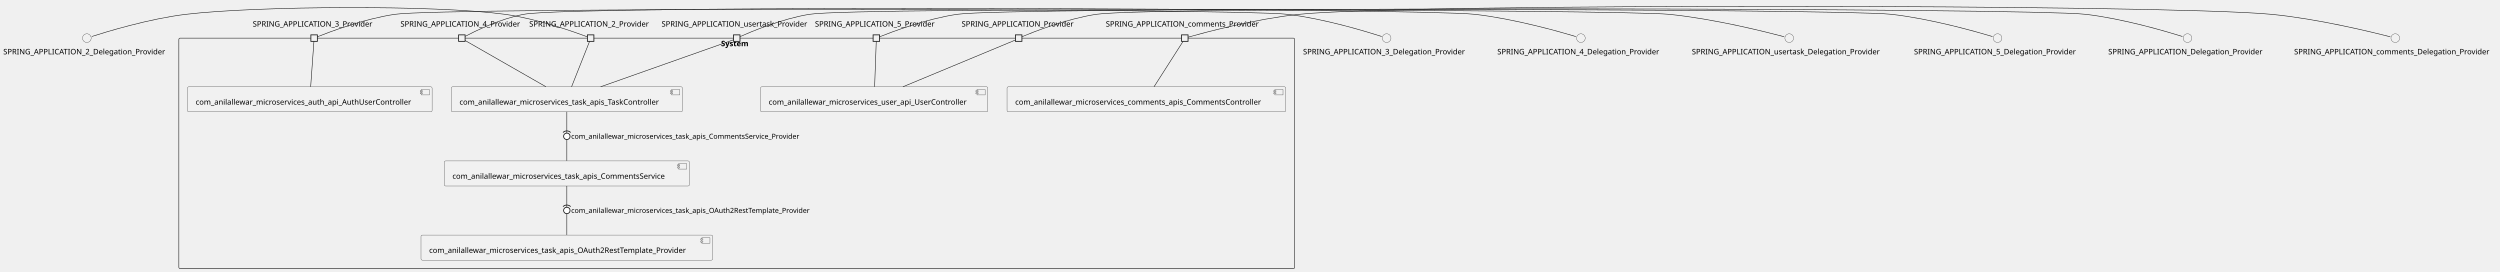
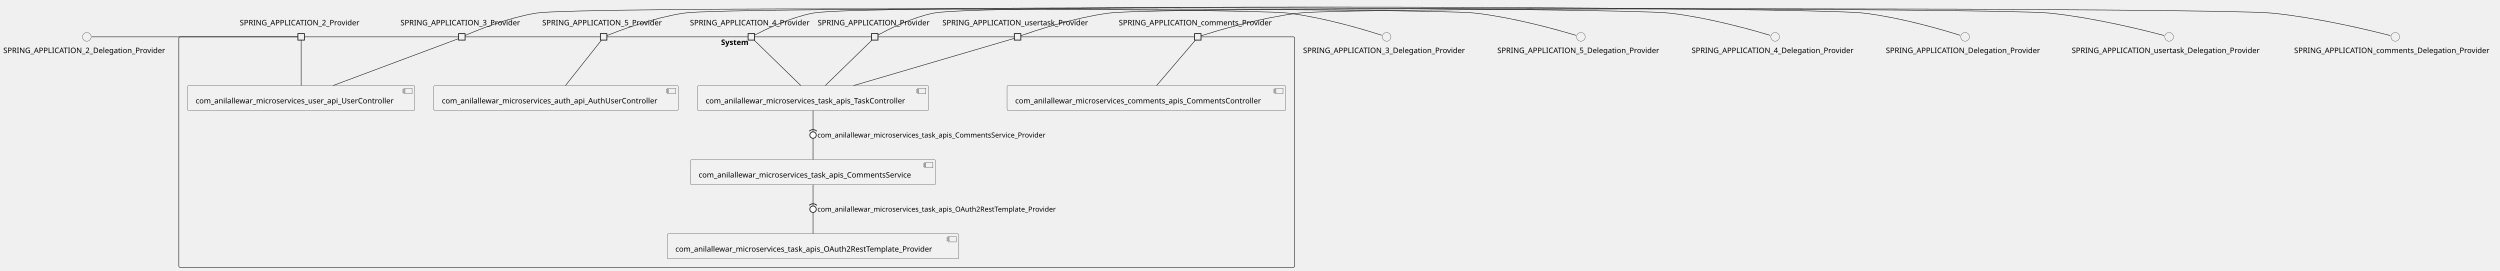
- <svg xmlns="http://www.w3.org/2000/svg" xmlns:xlink="http://www.w3.org/1999/xlink" contentStyleType="text/css" height="502px" preserveAspectRatio="none" style="width:4620px;height:502px;background:#FFFFFF;" version="1.1" viewBox="0 0 4620 502" width="4620px" zoomAndPan="magnify">
+ <svg xmlns="http://www.w3.org/2000/svg" xmlns:xlink="http://www.w3.org/1999/xlink" contentStyleType="text/css" height="500px" preserveAspectRatio="none" style="width:4620px;height:500px;background:#FFFFFF;" version="1.1" viewBox="0 0 4620 500" width="4620px" zoomAndPan="magnify">
  <defs />
  <g>
    <g id="cluster_System">
-       <rect fill="none" height="426" rx="2.5" ry="2.5" style="stroke:#181818;stroke-width:1.0;" width="2062" x="330.5" y="70.43" />
-       <text fill="#000000" font-family="sans-serif" font-size="14" font-weight="bold" lengthAdjust="spacing" textLength="58" x="1332.5" y="85.425">System</text>
+       <rect fill="none" height="426" rx="2.5" ry="2.5" style="stroke:#181818;stroke-width:1.0;" width="2062" x="330.5" y="68.11" />
+       <text fill="#000000" font-family="sans-serif" font-size="14" font-weight="bold" lengthAdjust="spacing" textLength="58" x="1332.5" y="83.105">System</text>
    </g>
    <g id="elem_com_anilallewar_microservices_auth_api_AuthUserController">
-       <a href="anilallewar-microservices-basics-spring-boot.repository#_-GOkas1nEe-rBdJ1Y54vIw" target="_top" title="anilallewar-microservices-basics-spring-boot.repository#_-GOkas1nEe-rBdJ1Y54vIw" xlink:actuate="onRequest" xlink:href="anilallewar-microservices-basics-spring-boot.repository#_-GOkas1nEe-rBdJ1Y54vIw" xlink:show="new" xlink:title="anilallewar-microservices-basics-spring-boot.repository#_-GOkas1nEe-rBdJ1Y54vIw" xlink:type="simple">
-         <rect fill="#F1F1F1" height="46.297" rx="2.5" ry="2.5" style="stroke:#181818;stroke-width:0.5;" width="452" x="346.5" y="160.43" />
-         <rect fill="#F1F1F1" height="10" style="stroke:#181818;stroke-width:0.5;" width="15" x="778.5" y="165.43" />
-         <rect fill="#F1F1F1" height="2" style="stroke:#181818;stroke-width:0.5;" width="4" x="776.5" y="167.43" />
-         <rect fill="#F1F1F1" height="2" style="stroke:#181818;stroke-width:0.5;" width="4" x="776.5" y="171.43" />
-         <text fill="#000000" font-family="sans-serif" font-size="14" lengthAdjust="spacing" textLength="412" x="361.5" y="193.425">com_anilallewar_microservices_auth_api_AuthUserController</text>
+       <a href="anilallewar-microservices-basics-spring-boot.repository#_mAIC2s4yEe-UVvVA1j5lKw" target="_top" title="anilallewar-microservices-basics-spring-boot.repository#_mAIC2s4yEe-UVvVA1j5lKw" xlink:actuate="onRequest" xlink:href="anilallewar-microservices-basics-spring-boot.repository#_mAIC2s4yEe-UVvVA1j5lKw" xlink:show="new" xlink:title="anilallewar-microservices-basics-spring-boot.repository#_mAIC2s4yEe-UVvVA1j5lKw" xlink:type="simple">
+         <rect fill="#F1F1F1" height="46.297" rx="2.5" ry="2.5" style="stroke:#181818;stroke-width:0.5;" width="452" x="801.5" y="158.11" />
+         <rect fill="#F1F1F1" height="10" style="stroke:#181818;stroke-width:0.5;" width="15" x="1233.5" y="163.11" />
+         <rect fill="#F1F1F1" height="2" style="stroke:#181818;stroke-width:0.5;" width="4" x="1231.5" y="165.11" />
+         <rect fill="#F1F1F1" height="2" style="stroke:#181818;stroke-width:0.5;" width="4" x="1231.5" y="169.11" />
+         <text fill="#000000" font-family="sans-serif" font-size="14" lengthAdjust="spacing" textLength="412" x="816.5" y="191.105">com_anilallewar_microservices_auth_api_AuthUserController</text>
      </a>
    </g>
    <g id="elem_com_anilallewar_microservices_comments_apis_CommentsController">
-       <a href="anilallewar-microservices-basics-spring-boot.repository#_-GOkas1nEe-rBdJ1Y54vIw" target="_top" title="anilallewar-microservices-basics-spring-boot.repository#_-GOkas1nEe-rBdJ1Y54vIw" xlink:actuate="onRequest" xlink:href="anilallewar-microservices-basics-spring-boot.repository#_-GOkas1nEe-rBdJ1Y54vIw" xlink:show="new" xlink:title="anilallewar-microservices-basics-spring-boot.repository#_-GOkas1nEe-rBdJ1Y54vIw" xlink:type="simple">
-         <rect fill="#F1F1F1" height="46.297" rx="2.5" ry="2.5" style="stroke:#181818;stroke-width:0.5;" width="515" x="1861" y="160.43" />
-         <rect fill="#F1F1F1" height="10" style="stroke:#181818;stroke-width:0.5;" width="15" x="2356" y="165.43" />
-         <rect fill="#F1F1F1" height="2" style="stroke:#181818;stroke-width:0.5;" width="4" x="2354" y="167.43" />
-         <rect fill="#F1F1F1" height="2" style="stroke:#181818;stroke-width:0.5;" width="4" x="2354" y="171.43" />
-         <text fill="#000000" font-family="sans-serif" font-size="14" lengthAdjust="spacing" textLength="475" x="1876" y="193.425">com_anilallewar_microservices_comments_apis_CommentsController</text>
+       <a href="anilallewar-microservices-basics-spring-boot.repository#_mAIC2s4yEe-UVvVA1j5lKw" target="_top" title="anilallewar-microservices-basics-spring-boot.repository#_mAIC2s4yEe-UVvVA1j5lKw" xlink:actuate="onRequest" xlink:href="anilallewar-microservices-basics-spring-boot.repository#_mAIC2s4yEe-UVvVA1j5lKw" xlink:show="new" xlink:title="anilallewar-microservices-basics-spring-boot.repository#_mAIC2s4yEe-UVvVA1j5lKw" xlink:type="simple">
+         <rect fill="#F1F1F1" height="46.297" rx="2.5" ry="2.5" style="stroke:#181818;stroke-width:0.5;" width="515" x="1861" y="158.11" />
+         <rect fill="#F1F1F1" height="10" style="stroke:#181818;stroke-width:0.5;" width="15" x="2356" y="163.11" />
+         <rect fill="#F1F1F1" height="2" style="stroke:#181818;stroke-width:0.5;" width="4" x="2354" y="165.11" />
+         <rect fill="#F1F1F1" height="2" style="stroke:#181818;stroke-width:0.5;" width="4" x="2354" y="169.11" />
+         <text fill="#000000" font-family="sans-serif" font-size="14" lengthAdjust="spacing" textLength="475" x="1876" y="191.105">com_anilallewar_microservices_comments_apis_CommentsController</text>
      </a>
    </g>
    <g id="elem_com_anilallewar_microservices_task_apis_CommentsService">
-       <a href="anilallewar-microservices-basics-spring-boot.repository#_-GOkas1nEe-rBdJ1Y54vIw" target="_top" title="anilallewar-microservices-basics-spring-boot.repository#_-GOkas1nEe-rBdJ1Y54vIw" xlink:actuate="onRequest" xlink:href="anilallewar-microservices-basics-spring-boot.repository#_-GOkas1nEe-rBdJ1Y54vIw" xlink:show="new" xlink:title="anilallewar-microservices-basics-spring-boot.repository#_-GOkas1nEe-rBdJ1Y54vIw" xlink:type="simple">
-         <rect fill="#F1F1F1" height="46.297" rx="2.5" ry="2.5" style="stroke:#181818;stroke-width:0.5;" width="453" x="821" y="297.43" />
-         <rect fill="#F1F1F1" height="10" style="stroke:#181818;stroke-width:0.5;" width="15" x="1254" y="302.43" />
-         <rect fill="#F1F1F1" height="2" style="stroke:#181818;stroke-width:0.5;" width="4" x="1252" y="304.43" />
-         <rect fill="#F1F1F1" height="2" style="stroke:#181818;stroke-width:0.5;" width="4" x="1252" y="308.43" />
-         <text fill="#000000" font-family="sans-serif" font-size="14" lengthAdjust="spacing" textLength="413" x="836" y="330.425">com_anilallewar_microservices_task_apis_CommentsService</text>
+       <a href="anilallewar-microservices-basics-spring-boot.repository#_mAIC2s4yEe-UVvVA1j5lKw" target="_top" title="anilallewar-microservices-basics-spring-boot.repository#_mAIC2s4yEe-UVvVA1j5lKw" xlink:actuate="onRequest" xlink:href="anilallewar-microservices-basics-spring-boot.repository#_mAIC2s4yEe-UVvVA1j5lKw" xlink:show="new" xlink:title="anilallewar-microservices-basics-spring-boot.repository#_mAIC2s4yEe-UVvVA1j5lKw" xlink:type="simple">
+         <rect fill="#F1F1F1" height="46.297" rx="2.5" ry="2.5" style="stroke:#181818;stroke-width:0.5;" width="453" x="1276" y="295.11" />
+         <rect fill="#F1F1F1" height="10" style="stroke:#181818;stroke-width:0.5;" width="15" x="1709" y="300.11" />
+         <rect fill="#F1F1F1" height="2" style="stroke:#181818;stroke-width:0.5;" width="4" x="1707" y="302.11" />
+         <rect fill="#F1F1F1" height="2" style="stroke:#181818;stroke-width:0.5;" width="4" x="1707" y="306.11" />
+         <text fill="#000000" font-family="sans-serif" font-size="14" lengthAdjust="spacing" textLength="413" x="1291" y="328.105">com_anilallewar_microservices_task_apis_CommentsService</text>
      </a>
    </g>
    <g id="elem_com_anilallewar_microservices_task_apis_OAuth2RestTemplate_Provider">
-       <a href="anilallewar-microservices-basics-spring-boot.repository#_-GOkas1nEe-rBdJ1Y54vIw" target="_top" title="anilallewar-microservices-basics-spring-boot.repository#_-GOkas1nEe-rBdJ1Y54vIw" xlink:actuate="onRequest" xlink:href="anilallewar-microservices-basics-spring-boot.repository#_-GOkas1nEe-rBdJ1Y54vIw" xlink:show="new" xlink:title="anilallewar-microservices-basics-spring-boot.repository#_-GOkas1nEe-rBdJ1Y54vIw" xlink:type="simple">
-         <rect fill="#F1F1F1" height="46.297" rx="2.5" ry="2.5" style="stroke:#181818;stroke-width:0.5;" width="539" x="778" y="434.43" />
-         <rect fill="#F1F1F1" height="10" style="stroke:#181818;stroke-width:0.5;" width="15" x="1297" y="439.43" />
-         <rect fill="#F1F1F1" height="2" style="stroke:#181818;stroke-width:0.5;" width="4" x="1295" y="441.43" />
-         <rect fill="#F1F1F1" height="2" style="stroke:#181818;stroke-width:0.5;" width="4" x="1295" y="445.43" />
-         <text fill="#000000" font-family="sans-serif" font-size="14" lengthAdjust="spacing" textLength="499" x="793" y="467.425">com_anilallewar_microservices_task_apis_OAuth2RestTemplate_Provider</text>
+       <a href="anilallewar-microservices-basics-spring-boot.repository#_mAIC2s4yEe-UVvVA1j5lKw" target="_top" title="anilallewar-microservices-basics-spring-boot.repository#_mAIC2s4yEe-UVvVA1j5lKw" xlink:actuate="onRequest" xlink:href="anilallewar-microservices-basics-spring-boot.repository#_mAIC2s4yEe-UVvVA1j5lKw" xlink:show="new" xlink:title="anilallewar-microservices-basics-spring-boot.repository#_mAIC2s4yEe-UVvVA1j5lKw" xlink:type="simple">
+         <rect fill="#F1F1F1" height="46.297" rx="2.5" ry="2.5" style="stroke:#181818;stroke-width:0.5;" width="539" x="1233" y="432.11" />
+         <rect fill="#F1F1F1" height="10" style="stroke:#181818;stroke-width:0.5;" width="15" x="1752" y="437.11" />
+         <rect fill="#F1F1F1" height="2" style="stroke:#181818;stroke-width:0.5;" width="4" x="1750" y="439.11" />
+         <rect fill="#F1F1F1" height="2" style="stroke:#181818;stroke-width:0.5;" width="4" x="1750" y="443.11" />
+         <text fill="#000000" font-family="sans-serif" font-size="14" lengthAdjust="spacing" textLength="499" x="1248" y="465.105">com_anilallewar_microservices_task_apis_OAuth2RestTemplate_Provider</text>
      </a>
    </g>
    <g id="elem_com_anilallewar_microservices_task_apis_TaskController">
-       <a href="anilallewar-microservices-basics-spring-boot.repository#_-GOkas1nEe-rBdJ1Y54vIw" target="_top" title="anilallewar-microservices-basics-spring-boot.repository#_-GOkas1nEe-rBdJ1Y54vIw" xlink:actuate="onRequest" xlink:href="anilallewar-microservices-basics-spring-boot.repository#_-GOkas1nEe-rBdJ1Y54vIw" xlink:show="new" xlink:title="anilallewar-microservices-basics-spring-boot.repository#_-GOkas1nEe-rBdJ1Y54vIw" xlink:type="simple">
-         <rect fill="#F1F1F1" height="46.297" rx="2.5" ry="2.5" style="stroke:#181818;stroke-width:0.5;" width="427" x="834" y="160.43" />
-         <rect fill="#F1F1F1" height="10" style="stroke:#181818;stroke-width:0.5;" width="15" x="1241" y="165.43" />
-         <rect fill="#F1F1F1" height="2" style="stroke:#181818;stroke-width:0.5;" width="4" x="1239" y="167.43" />
-         <rect fill="#F1F1F1" height="2" style="stroke:#181818;stroke-width:0.5;" width="4" x="1239" y="171.43" />
-         <text fill="#000000" font-family="sans-serif" font-size="14" lengthAdjust="spacing" textLength="387" x="849" y="193.425">com_anilallewar_microservices_task_apis_TaskController</text>
+       <a href="anilallewar-microservices-basics-spring-boot.repository#_mAIC2s4yEe-UVvVA1j5lKw" target="_top" title="anilallewar-microservices-basics-spring-boot.repository#_mAIC2s4yEe-UVvVA1j5lKw" xlink:actuate="onRequest" xlink:href="anilallewar-microservices-basics-spring-boot.repository#_mAIC2s4yEe-UVvVA1j5lKw" xlink:show="new" xlink:title="anilallewar-microservices-basics-spring-boot.repository#_mAIC2s4yEe-UVvVA1j5lKw" xlink:type="simple">
+         <rect fill="#F1F1F1" height="46.297" rx="2.5" ry="2.5" style="stroke:#181818;stroke-width:0.5;" width="427" x="1289" y="158.11" />
+         <rect fill="#F1F1F1" height="10" style="stroke:#181818;stroke-width:0.5;" width="15" x="1696" y="163.11" />
+         <rect fill="#F1F1F1" height="2" style="stroke:#181818;stroke-width:0.5;" width="4" x="1694" y="165.11" />
+         <rect fill="#F1F1F1" height="2" style="stroke:#181818;stroke-width:0.5;" width="4" x="1694" y="169.11" />
+         <text fill="#000000" font-family="sans-serif" font-size="14" lengthAdjust="spacing" textLength="387" x="1304" y="191.105">com_anilallewar_microservices_task_apis_TaskController</text>
      </a>
    </g>
    <g id="elem_com_anilallewar_microservices_user_api_UserController">
-       <a href="anilallewar-microservices-basics-spring-boot.repository#_-GOkas1nEe-rBdJ1Y54vIw" target="_top" title="anilallewar-microservices-basics-spring-boot.repository#_-GOkas1nEe-rBdJ1Y54vIw" xlink:actuate="onRequest" xlink:href="anilallewar-microservices-basics-spring-boot.repository#_-GOkas1nEe-rBdJ1Y54vIw" xlink:show="new" xlink:title="anilallewar-microservices-basics-spring-boot.repository#_-GOkas1nEe-rBdJ1Y54vIw" xlink:type="simple">
-         <rect fill="#F1F1F1" height="46.297" rx="2.5" ry="2.5" style="stroke:#181818;stroke-width:0.5;" width="420" x="1405.5" y="160.43" />
-         <rect fill="#F1F1F1" height="10" style="stroke:#181818;stroke-width:0.5;" width="15" x="1805.5" y="165.43" />
-         <rect fill="#F1F1F1" height="2" style="stroke:#181818;stroke-width:0.5;" width="4" x="1803.5" y="167.43" />
-         <rect fill="#F1F1F1" height="2" style="stroke:#181818;stroke-width:0.5;" width="4" x="1803.5" y="171.43" />
-         <text fill="#000000" font-family="sans-serif" font-size="14" lengthAdjust="spacing" textLength="380" x="1420.5" y="193.425">com_anilallewar_microservices_user_api_UserController</text>
+       <a href="anilallewar-microservices-basics-spring-boot.repository#_mAIC2s4yEe-UVvVA1j5lKw" target="_top" title="anilallewar-microservices-basics-spring-boot.repository#_mAIC2s4yEe-UVvVA1j5lKw" xlink:actuate="onRequest" xlink:href="anilallewar-microservices-basics-spring-boot.repository#_mAIC2s4yEe-UVvVA1j5lKw" xlink:show="new" xlink:title="anilallewar-microservices-basics-spring-boot.repository#_mAIC2s4yEe-UVvVA1j5lKw" xlink:type="simple">
+         <rect fill="#F1F1F1" height="46.297" rx="2.5" ry="2.5" style="stroke:#181818;stroke-width:0.5;" width="420" x="346.5" y="158.11" />
+         <rect fill="#F1F1F1" height="10" style="stroke:#181818;stroke-width:0.5;" width="15" x="746.5" y="163.11" />
+         <rect fill="#F1F1F1" height="2" style="stroke:#181818;stroke-width:0.5;" width="4" x="744.5" y="165.11" />
+         <rect fill="#F1F1F1" height="2" style="stroke:#181818;stroke-width:0.5;" width="4" x="744.5" y="169.11" />
+         <text fill="#000000" font-family="sans-serif" font-size="14" lengthAdjust="spacing" textLength="380" x="361.5" y="191.105">com_anilallewar_microservices_user_api_UserController</text>
      </a>
    </g>
-     <text fill="#000000" font-family="sans-serif" font-size="14" lengthAdjust="spacing" textLength="227" x="978" y="49.128">SPRING_APPLICATION_2_Provider</text>
-     <rect fill="#F1F1F1" height="12" style="stroke:#181818;stroke-width:1.5;" width="12" x="1085.5" y="64.43" />
-     <text fill="#000000" font-family="sans-serif" font-size="14" lengthAdjust="spacing" textLength="227" x="467" y="49.128">SPRING_APPLICATION_3_Provider</text>
-     <rect fill="#F1F1F1" height="12" style="stroke:#181818;stroke-width:1.5;" width="12" x="574.5" y="64.43" />
-     <text fill="#000000" font-family="sans-serif" font-size="14" lengthAdjust="spacing" textLength="227" x="740" y="49.128">SPRING_APPLICATION_4_Provider</text>
-     <rect fill="#F1F1F1" height="12" style="stroke:#181818;stroke-width:1.5;" width="12" x="847.5" y="64.43" />
-     <text fill="#000000" font-family="sans-serif" font-size="14" lengthAdjust="spacing" textLength="227" x="1506" y="49.128">SPRING_APPLICATION_5_Provider</text>
-     <rect fill="#F1F1F1" height="12" style="stroke:#181818;stroke-width:1.5;" width="12" x="1613.5" y="64.43" />
-     <text fill="#000000" font-family="sans-serif" font-size="14" lengthAdjust="spacing" textLength="211" x="1777" y="49.128">SPRING_APPLICATION_Provider</text>
-     <rect fill="#F1F1F1" height="12" style="stroke:#181818;stroke-width:1.5;" width="12" x="1876.5" y="64.43" />
-     <text fill="#000000" font-family="sans-serif" font-size="14" lengthAdjust="spacing" textLength="292" x="2043.5" y="49.128">SPRING_APPLICATION_comments_Provider</text>
-     <rect fill="#F1F1F1" height="12" style="stroke:#181818;stroke-width:1.5;" width="12" x="2183.5" y="64.43" />
-     <text fill="#000000" font-family="sans-serif" font-size="14" lengthAdjust="spacing" textLength="278" x="1222.5" y="49.128">SPRING_APPLICATION_usertask_Provider</text>
-     <rect fill="#F1F1F1" height="12" style="stroke:#181818;stroke-width:1.5;" width="12" x="1355.5" y="64.43" />
+     <text fill="#000000" font-family="sans-serif" font-size="14" lengthAdjust="spacing" textLength="227" x="443" y="46.808">SPRING_APPLICATION_2_Provider</text>
+     <rect fill="#F1F1F1" height="12" style="stroke:#181818;stroke-width:1.5;" width="12" x="550.5" y="62.11" />
+     <text fill="#000000" font-family="sans-serif" font-size="14" lengthAdjust="spacing" textLength="227" x="740" y="46.808">SPRING_APPLICATION_3_Provider</text>
+     <rect fill="#F1F1F1" height="12" style="stroke:#181818;stroke-width:1.5;" width="12" x="847.5" y="62.11" />
+     <text fill="#000000" font-family="sans-serif" font-size="14" lengthAdjust="spacing" textLength="227" x="1275" y="46.808">SPRING_APPLICATION_4_Provider</text>
+     <rect fill="#F1F1F1" height="12" style="stroke:#181818;stroke-width:1.5;" width="12" x="1382.5" y="62.11" />
+     <text fill="#000000" font-family="sans-serif" font-size="14" lengthAdjust="spacing" textLength="227" x="1002" y="46.808">SPRING_APPLICATION_5_Provider</text>
+     <rect fill="#F1F1F1" height="12" style="stroke:#181818;stroke-width:1.5;" width="12" x="1109.5" y="62.11" />
+     <text fill="#000000" font-family="sans-serif" font-size="14" lengthAdjust="spacing" textLength="211" x="1511" y="46.808">SPRING_APPLICATION_Provider</text>
+     <rect fill="#F1F1F1" height="12" style="stroke:#181818;stroke-width:1.5;" width="12" x="1610.5" y="62.11" />
+     <text fill="#000000" font-family="sans-serif" font-size="14" lengthAdjust="spacing" textLength="292" x="2067.5" y="46.808">SPRING_APPLICATION_comments_Provider</text>
+     <rect fill="#F1F1F1" height="12" style="stroke:#181818;stroke-width:1.5;" width="12" x="2207.5" y="62.11" />
+     <text fill="#000000" font-family="sans-serif" font-size="14" lengthAdjust="spacing" textLength="278" x="1741.5" y="46.808">SPRING_APPLICATION_usertask_Provider</text>
+     <rect fill="#F1F1F1" height="12" style="stroke:#181818;stroke-width:1.5;" width="12" x="1874.5" y="62.11" />
    <g id="elem_SPRING_APPLICATION_2_Delegation_Provider">
-       <ellipse cx="160.5" cy="70.43" fill="#F1F1F1" rx="8" ry="8" style="stroke:#181818;stroke-width:0.5;" />
-       <text fill="#000000" font-family="sans-serif" font-size="14" lengthAdjust="spacing" textLength="309" x="6" y="100.425">SPRING_APPLICATION_2_Delegation_Provider</text>
+       <ellipse cx="160.5" cy="68.11" fill="#F1F1F1" rx="8" ry="8" style="stroke:#181818;stroke-width:0.5;" />
+       <text fill="#000000" font-family="sans-serif" font-size="14" lengthAdjust="spacing" textLength="309" x="6" y="98.105">SPRING_APPLICATION_2_Delegation_Provider</text>
    </g>
    <g id="elem_SPRING_APPLICATION_3_Delegation_Provider">
-       <ellipse cx="2562.5" cy="70.43" fill="#F1F1F1" rx="8" ry="8" style="stroke:#181818;stroke-width:0.5;" />
-       <text fill="#000000" font-family="sans-serif" font-size="14" lengthAdjust="spacing" textLength="309" x="2408" y="100.425">SPRING_APPLICATION_3_Delegation_Provider</text>
+       <ellipse cx="2562.5" cy="68.11" fill="#F1F1F1" rx="8" ry="8" style="stroke:#181818;stroke-width:0.5;" />
+       <text fill="#000000" font-family="sans-serif" font-size="14" lengthAdjust="spacing" textLength="309" x="2408" y="98.105">SPRING_APPLICATION_3_Delegation_Provider</text>
    </g>
    <g id="elem_SPRING_APPLICATION_4_Delegation_Provider">
-       <ellipse cx="2921.5" cy="70.43" fill="#F1F1F1" rx="8" ry="8" style="stroke:#181818;stroke-width:0.5;" />
-       <text fill="#000000" font-family="sans-serif" font-size="14" lengthAdjust="spacing" textLength="309" x="2767" y="100.425">SPRING_APPLICATION_4_Delegation_Provider</text>
+       <ellipse cx="3280.5" cy="68.11" fill="#F1F1F1" rx="8" ry="8" style="stroke:#181818;stroke-width:0.5;" />
+       <text fill="#000000" font-family="sans-serif" font-size="14" lengthAdjust="spacing" textLength="309" x="3126" y="98.105">SPRING_APPLICATION_4_Delegation_Provider</text>
    </g>
    <g id="elem_SPRING_APPLICATION_5_Delegation_Provider">
-       <ellipse cx="3691.5" cy="70.43" fill="#F1F1F1" rx="8" ry="8" style="stroke:#181818;stroke-width:0.5;" />
-       <text fill="#000000" font-family="sans-serif" font-size="14" lengthAdjust="spacing" textLength="309" x="3537" y="100.425">SPRING_APPLICATION_5_Delegation_Provider</text>
+       <ellipse cx="2921.5" cy="68.11" fill="#F1F1F1" rx="8" ry="8" style="stroke:#181818;stroke-width:0.5;" />
+       <text fill="#000000" font-family="sans-serif" font-size="14" lengthAdjust="spacing" textLength="309" x="2767" y="98.105">SPRING_APPLICATION_5_Delegation_Provider</text>
    </g>
    <g id="elem_SPRING_APPLICATION_Delegation_Provider">
-       <ellipse cx="4042.5" cy="70.43" fill="#F1F1F1" rx="8" ry="8" style="stroke:#181818;stroke-width:0.5;" />
-       <text fill="#000000" font-family="sans-serif" font-size="14" lengthAdjust="spacing" textLength="293" x="3896" y="100.425">SPRING_APPLICATION_Delegation_Provider</text>
+       <ellipse cx="3631.5" cy="68.11" fill="#F1F1F1" rx="8" ry="8" style="stroke:#181818;stroke-width:0.5;" />
+       <text fill="#000000" font-family="sans-serif" font-size="14" lengthAdjust="spacing" textLength="293" x="3485" y="98.105">SPRING_APPLICATION_Delegation_Provider</text>
    </g>
    <g id="elem_SPRING_APPLICATION_comments_Delegation_Provider">
-       <ellipse cx="4426.5" cy="70.43" fill="#F1F1F1" rx="8" ry="8" style="stroke:#181818;stroke-width:0.5;" />
-       <text fill="#000000" font-family="sans-serif" font-size="14" lengthAdjust="spacing" textLength="374" x="4239.5" y="100.425">SPRING_APPLICATION_comments_Delegation_Provider</text>
+       <ellipse cx="4426.5" cy="68.11" fill="#F1F1F1" rx="8" ry="8" style="stroke:#181818;stroke-width:0.5;" />
+       <text fill="#000000" font-family="sans-serif" font-size="14" lengthAdjust="spacing" textLength="374" x="4239.5" y="98.105">SPRING_APPLICATION_comments_Delegation_Provider</text>
    </g>
    <g id="elem_SPRING_APPLICATION_usertask_Delegation_Provider">
-       <ellipse cx="3306.5" cy="70.43" fill="#F1F1F1" rx="8" ry="8" style="stroke:#181818;stroke-width:0.5;" />
-       <text fill="#000000" font-family="sans-serif" font-size="14" lengthAdjust="spacing" textLength="360" x="3126.5" y="100.425">SPRING_APPLICATION_usertask_Delegation_Provider</text>
+       <ellipse cx="4008.5" cy="68.11" fill="#F1F1F1" rx="8" ry="8" style="stroke:#181818;stroke-width:0.5;" />
+       <text fill="#000000" font-family="sans-serif" font-size="14" lengthAdjust="spacing" textLength="360" x="3828.5" y="98.105">SPRING_APPLICATION_usertask_Delegation_Provider</text>
    </g>
    <g id="link_SPRING_APPLICATION_2_Delegation_Provider_SPRING_APPLICATION_2_Provider">
-       <path d="M169.53,67.46 C195.97,58.94 275.68,34.51 344,26.43 C473.98,11.06 803.31,8.76 933,26.43 C993.84,34.72 1064.28,60.12 1085.29,68.04 " fill="none" id="SPRING_APPLICATION_2_Delegation_Provider-SPRING_APPLICATION_2_Provider" style="stroke:#181818;stroke-width:1.0;" />
+       <path d="M169.73,68.11 C222.11,68.11 508.14,68.11 550.31,68.11 " fill="none" id="SPRING_APPLICATION_2_Delegation_Provider-SPRING_APPLICATION_2_Provider" style="stroke:#181818;stroke-width:1.0;" />
    </g>
-     <g id="link_SPRING_APPLICATION_2_Provider_com_anilallewar_microservices_task_apis_TaskController">
-       <path d="M1089.5,76.49 C1083.71,91.08 1066.74,133.89 1056.23,160.41 " fill="none" id="SPRING_APPLICATION_2_Provider-com_anilallewar_microservices_task_apis_TaskController" style="stroke:#181818;stroke-width:1.0;" />
+     <g id="link_SPRING_APPLICATION_2_Provider_com_anilallewar_microservices_user_api_UserController">
+       <path d="M556.5,74.17 C556.5,88.76 556.5,131.57 556.5,158.09 " fill="none" id="SPRING_APPLICATION_2_Provider-com_anilallewar_microservices_user_api_UserController" style="stroke:#181818;stroke-width:1.0;" />
    </g>
    <g id="link_SPRING_APPLICATION_3_Delegation_Provider_SPRING_APPLICATION_3_Provider">
-       <path d="M2553.47,67.46 C2527.03,58.94 2447.32,34.51 2379,26.43 C2288.02,15.68 820.67,13.36 730,26.43 C672.69,34.69 606.73,59.89 586.62,67.93 " fill="none" id="SPRING_APPLICATION_3_Delegation_Provider-SPRING_APPLICATION_3_Provider" style="stroke:#181818;stroke-width:1.0;" />
+       <path d="M2553.47,65.14 C2527.03,56.62 2447.32,32.19 2379,24.11 C2302.48,15.06 1068.15,12.31 992,24.11 C939.15,32.3 878.85,57.1 859.68,65.38 " fill="none" id="SPRING_APPLICATION_3_Delegation_Provider-SPRING_APPLICATION_3_Provider" style="stroke:#181818;stroke-width:1.0;" />
    </g>
-     <g id="link_SPRING_APPLICATION_3_Provider_com_anilallewar_microservices_auth_api_AuthUserController">
-       <path d="M580.14,76.49 C579.08,91.08 576,133.89 574.09,160.41 " fill="none" id="SPRING_APPLICATION_3_Provider-com_anilallewar_microservices_auth_api_AuthUserController" style="stroke:#181818;stroke-width:1.0;" />
+     <g id="link_SPRING_APPLICATION_3_Provider_com_anilallewar_microservices_user_api_UserController">
+       <path d="M847.3,71.43 C818.02,82.37 691.88,129.51 615.68,157.99 " fill="none" id="SPRING_APPLICATION_3_Provider-com_anilallewar_microservices_user_api_UserController" style="stroke:#181818;stroke-width:1.0;" />
    </g>
    <g id="link_SPRING_APPLICATION_4_Delegation_Provider_SPRING_APPLICATION_4_Provider">
-       <path d="M2912.22,67.58 C2884.27,59.17 2798.32,34.54 2725,26.43 C2627.98,15.7 1063.97,8.62 968,26.43 C924.66,34.47 876.55,58.28 859.72,67.09 " fill="none" id="SPRING_APPLICATION_4_Delegation_Provider-SPRING_APPLICATION_4_Provider" style="stroke:#181818;stroke-width:1.0;" />
+       <path d="M3271.22,65.26 C3243.27,56.85 3157.32,32.22 3084,24.11 C2996.7,14.46 1589.36,8.09 1503,24.11 C1459.66,32.15 1411.55,55.96 1394.72,64.77 " fill="none" id="SPRING_APPLICATION_4_Delegation_Provider-SPRING_APPLICATION_4_Provider" style="stroke:#181818;stroke-width:1.0;" />
    </g>
    <g id="link_SPRING_APPLICATION_4_Provider_com_anilallewar_microservices_task_apis_TaskController">
-       <path d="M859.52,74.87 C881.78,87.61 960.62,132.72 1008.85,160.31 " fill="none" id="SPRING_APPLICATION_4_Provider-com_anilallewar_microservices_task_apis_TaskController" style="stroke:#181818;stroke-width:1.0;" />
+       <path d="M1393.69,74.17 C1408.68,88.76 1452.64,131.57 1479.88,158.09 " fill="none" id="SPRING_APPLICATION_4_Provider-com_anilallewar_microservices_task_apis_TaskController" style="stroke:#181818;stroke-width:1.0;" />
    </g>
    <g id="link_SPRING_APPLICATION_5_Delegation_Provider_SPRING_APPLICATION_5_Provider">
-       <path d="M3682.22,67.58 C3654.27,59.17 3568.32,34.54 3495,26.43 C3399.69,15.89 1863.91,12.75 1769,26.43 C1711.69,34.69 1645.73,59.89 1625.62,67.93 " fill="none" id="SPRING_APPLICATION_5_Delegation_Provider-SPRING_APPLICATION_5_Provider" style="stroke:#181818;stroke-width:1.0;" />
+       <path d="M2912.22,65.26 C2884.27,56.85 2798.32,32.22 2725,24.11 C2644.38,15.19 1345.28,12.54 1265,24.11 C1207.69,32.37 1141.73,57.57 1121.62,65.61 " fill="none" id="SPRING_APPLICATION_5_Delegation_Provider-SPRING_APPLICATION_5_Provider" style="stroke:#181818;stroke-width:1.0;" />
    </g>
-     <g id="link_SPRING_APPLICATION_5_Provider_com_anilallewar_microservices_user_api_UserController">
-       <path d="M1619.32,76.49 C1618.79,91.08 1617.25,133.89 1616.29,160.41 " fill="none" id="SPRING_APPLICATION_5_Provider-com_anilallewar_microservices_user_api_UserController" style="stroke:#181818;stroke-width:1.0;" />
+     <g id="link_SPRING_APPLICATION_5_Provider_com_anilallewar_microservices_auth_api_AuthUserController">
+       <path d="M1111.49,74.17 C1099.92,88.76 1065.99,131.57 1044.96,158.09 " fill="none" id="SPRING_APPLICATION_5_Provider-com_anilallewar_microservices_auth_api_AuthUserController" style="stroke:#181818;stroke-width:1.0;" />
    </g>
    <g id="link_SPRING_APPLICATION_Delegation_Provider_SPRING_APPLICATION_Provider">
-       <path d="M4033.22,67.46 C4006.04,58.94 3924.11,34.5 3854,26.43 C3753.11,14.81 2126.43,11.38 2026,26.43 C1971.11,34.66 1908.22,59.65 1888.64,67.82 " fill="none" id="SPRING_APPLICATION_Delegation_Provider-SPRING_APPLICATION_Provider" style="stroke:#181818;stroke-width:1.0;" />
+       <path d="M3622.22,65.14 C3595.04,56.62 3513.11,32.18 3443,24.11 C3348.24,13.2 1819.65,6 1726,24.11 C1684.56,32.12 1638.91,55.73 1622.66,64.65 " fill="none" id="SPRING_APPLICATION_Delegation_Provider-SPRING_APPLICATION_Provider" style="stroke:#181818;stroke-width:1.0;" />
    </g>
-     <g id="link_SPRING_APPLICATION_Provider_com_anilallewar_microservices_user_api_UserController">
-       <path d="M1876.42,73.96 C1849.18,85.28 1736.66,132.06 1668.59,160.36 " fill="none" id="SPRING_APPLICATION_Provider-com_anilallewar_microservices_user_api_UserController" style="stroke:#181818;stroke-width:1.0;" />
+     <g id="link_SPRING_APPLICATION_Provider_com_anilallewar_microservices_task_apis_TaskController">
+       <path d="M1611.31,74.17 C1596.32,88.76 1552.36,131.57 1525.12,158.09 " fill="none" id="SPRING_APPLICATION_Provider-com_anilallewar_microservices_task_apis_TaskController" style="stroke:#181818;stroke-width:1.0;" />
    </g>
    <g id="link_SPRING_APPLICATION_comments_Delegation_Provider_SPRING_APPLICATION_comments_Provider">
-       <path d="M4417.41,68.04 C4386.69,60.11 4283.83,34.68 4197,26.43 C3998.34,7.56 2599.51,6 2401,26.43 C2318.55,34.92 2220.83,61.54 2195.66,68.66 " fill="none" id="SPRING_APPLICATION_comments_Delegation_Provider-SPRING_APPLICATION_comments_Provider" style="stroke:#181818;stroke-width:1.0;" />
+       <path d="M4417.41,65.72 C4386.69,57.79 4283.83,32.36 4197,24.11 C4097.67,14.67 2500.12,12.64 2401,24.11 C2328.26,32.53 2242.76,58.74 2219.56,66.15 " fill="none" id="SPRING_APPLICATION_comments_Delegation_Provider-SPRING_APPLICATION_comments_Provider" style="stroke:#181818;stroke-width:1.0;" />
    </g>
    <g id="link_SPRING_APPLICATION_comments_Provider_com_anilallewar_microservices_comments_apis_CommentsController">
-       <path d="M2186.26,76.49 C2176.93,91.08 2149.55,133.89 2132.59,160.41 " fill="none" id="SPRING_APPLICATION_comments_Provider-com_anilallewar_microservices_comments_apis_CommentsController" style="stroke:#181818;stroke-width:1.0;" />
+       <path d="M2209.17,74.17 C2196.68,88.76 2160.05,131.57 2137.35,158.09 " fill="none" id="SPRING_APPLICATION_comments_Provider-com_anilallewar_microservices_comments_apis_CommentsController" style="stroke:#181818;stroke-width:1.0;" />
    </g>
    <g id="link_SPRING_APPLICATION_usertask_Delegation_Provider_SPRING_APPLICATION_usertask_Provider">
-       <path d="M3297.27,67.93 C3267,59.87 3167.86,34.64 3084,26.43 C2996.2,17.83 1583.12,12.54 1496,26.43 C1444.81,34.59 1386.63,59.19 1367.76,67.59 " fill="none" id="SPRING_APPLICATION_usertask_Delegation_Provider-SPRING_APPLICATION_usertask_Provider" style="stroke:#181818;stroke-width:1.0;" />
+       <path d="M3999.27,65.61 C3969,57.55 3869.86,32.32 3786,24.11 C3690.01,14.71 2145.67,11.9 2050,24.11 C1984.56,32.47 1908.27,58.27 1886.55,65.94 " fill="none" id="SPRING_APPLICATION_usertask_Delegation_Provider-SPRING_APPLICATION_usertask_Provider" style="stroke:#181818;stroke-width:1.0;" />
    </g>
    <g id="link_SPRING_APPLICATION_usertask_Provider_com_anilallewar_microservices_task_apis_TaskController">
-       <path d="M1355.23,73.65 C1324.8,84.4 1190.76,131.79 1109.96,160.35 " fill="none" id="SPRING_APPLICATION_usertask_Provider-com_anilallewar_microservices_task_apis_TaskController" style="stroke:#181818;stroke-width:1.0;" />
+       <path d="M1874.25,70.94 C1840.32,80.91 1676.03,129.15 1577.57,158.07 " fill="none" id="SPRING_APPLICATION_usertask_Provider-com_anilallewar_microservices_task_apis_TaskController" style="stroke:#181818;stroke-width:1.0;" />
    </g>
    <g id="link_com_anilallewar_microservices_task_apis_TaskController_com_anilallewar_microservices_task_apis_CommentsService">
-       <path d="M1047.5,206.72 C1047.5,231.74 1047.5,272.08 1047.5,297.1 " fill="none" id="com_anilallewar_microservices_task_apis_TaskController-com_anilallewar_microservices_task_apis_CommentsService" style="stroke:#181818;stroke-width:1.0;" />
-       <text fill="#000000" font-family="sans-serif" font-size="13" lengthAdjust="spacing" textLength="447" x="1055.5" y="256.497">com_anilallewar_microservices_task_apis_CommentsService_Provider</text>
-       <path d="M1054.571,244.839 A10,10 0 0 0 1040.429 244.839" fill="none" style="stroke:#181818;stroke-width:1.5;" />
-       <ellipse cx="1047.5" cy="251.91" fill="#FFFFFF" rx="6" ry="6" style="stroke:#181818;stroke-width:1.5;" />
+       <path d="M1502.5,204.4 C1502.5,229.42 1502.5,269.76 1502.5,294.78 " fill="none" id="com_anilallewar_microservices_task_apis_TaskController-com_anilallewar_microservices_task_apis_CommentsService" style="stroke:#181818;stroke-width:1.0;" />
+       <text fill="#000000" font-family="sans-serif" font-size="13" lengthAdjust="spacing" textLength="447" x="1510.5" y="254.177">com_anilallewar_microservices_task_apis_CommentsService_Provider</text>
+       <path d="M1509.571,242.519 A10,10 0 0 0 1495.429 242.519" fill="none" style="stroke:#181818;stroke-width:1.5;" />
+       <ellipse cx="1502.5" cy="249.59" fill="#FFFFFF" rx="6" ry="6" style="stroke:#181818;stroke-width:1.5;" />
    </g>
    <g id="link_com_anilallewar_microservices_task_apis_CommentsService_com_anilallewar_microservices_task_apis_OAuth2RestTemplate_Provider">
-       <path d="M1047.5,343.72 C1047.5,368.74 1047.5,409.08 1047.5,434.1 " fill="none" id="com_anilallewar_microservices_task_apis_CommentsService-com_anilallewar_microservices_task_apis_OAuth2RestTemplate_Provider" style="stroke:#181818;stroke-width:1.0;" />
-       <text fill="#000000" font-family="sans-serif" font-size="13" lengthAdjust="spacing" textLength="465" x="1055.5" y="393.497">com_anilallewar_microservices_task_apis_OAuth2RestTemplate_Provider</text>
-       <path d="M1054.571,381.839 A10,10 0 0 0 1040.429 381.839" fill="none" style="stroke:#181818;stroke-width:1.5;" />
-       <ellipse cx="1047.5" cy="388.91" fill="#FFFFFF" rx="6" ry="6" style="stroke:#181818;stroke-width:1.5;" />
+       <path d="M1502.5,341.4 C1502.5,366.42 1502.5,406.76 1502.5,431.78 " fill="none" id="com_anilallewar_microservices_task_apis_CommentsService-com_anilallewar_microservices_task_apis_OAuth2RestTemplate_Provider" style="stroke:#181818;stroke-width:1.0;" />
+       <text fill="#000000" font-family="sans-serif" font-size="13" lengthAdjust="spacing" textLength="465" x="1510.5" y="391.177">com_anilallewar_microservices_task_apis_OAuth2RestTemplate_Provider</text>
+       <path d="M1509.571,379.519 A10,10 0 0 0 1495.429 379.519" fill="none" style="stroke:#181818;stroke-width:1.5;" />
+       <ellipse cx="1502.5" cy="386.59" fill="#FFFFFF" rx="6" ry="6" style="stroke:#181818;stroke-width:1.5;" />
    </g>
  </g>
</svg>
